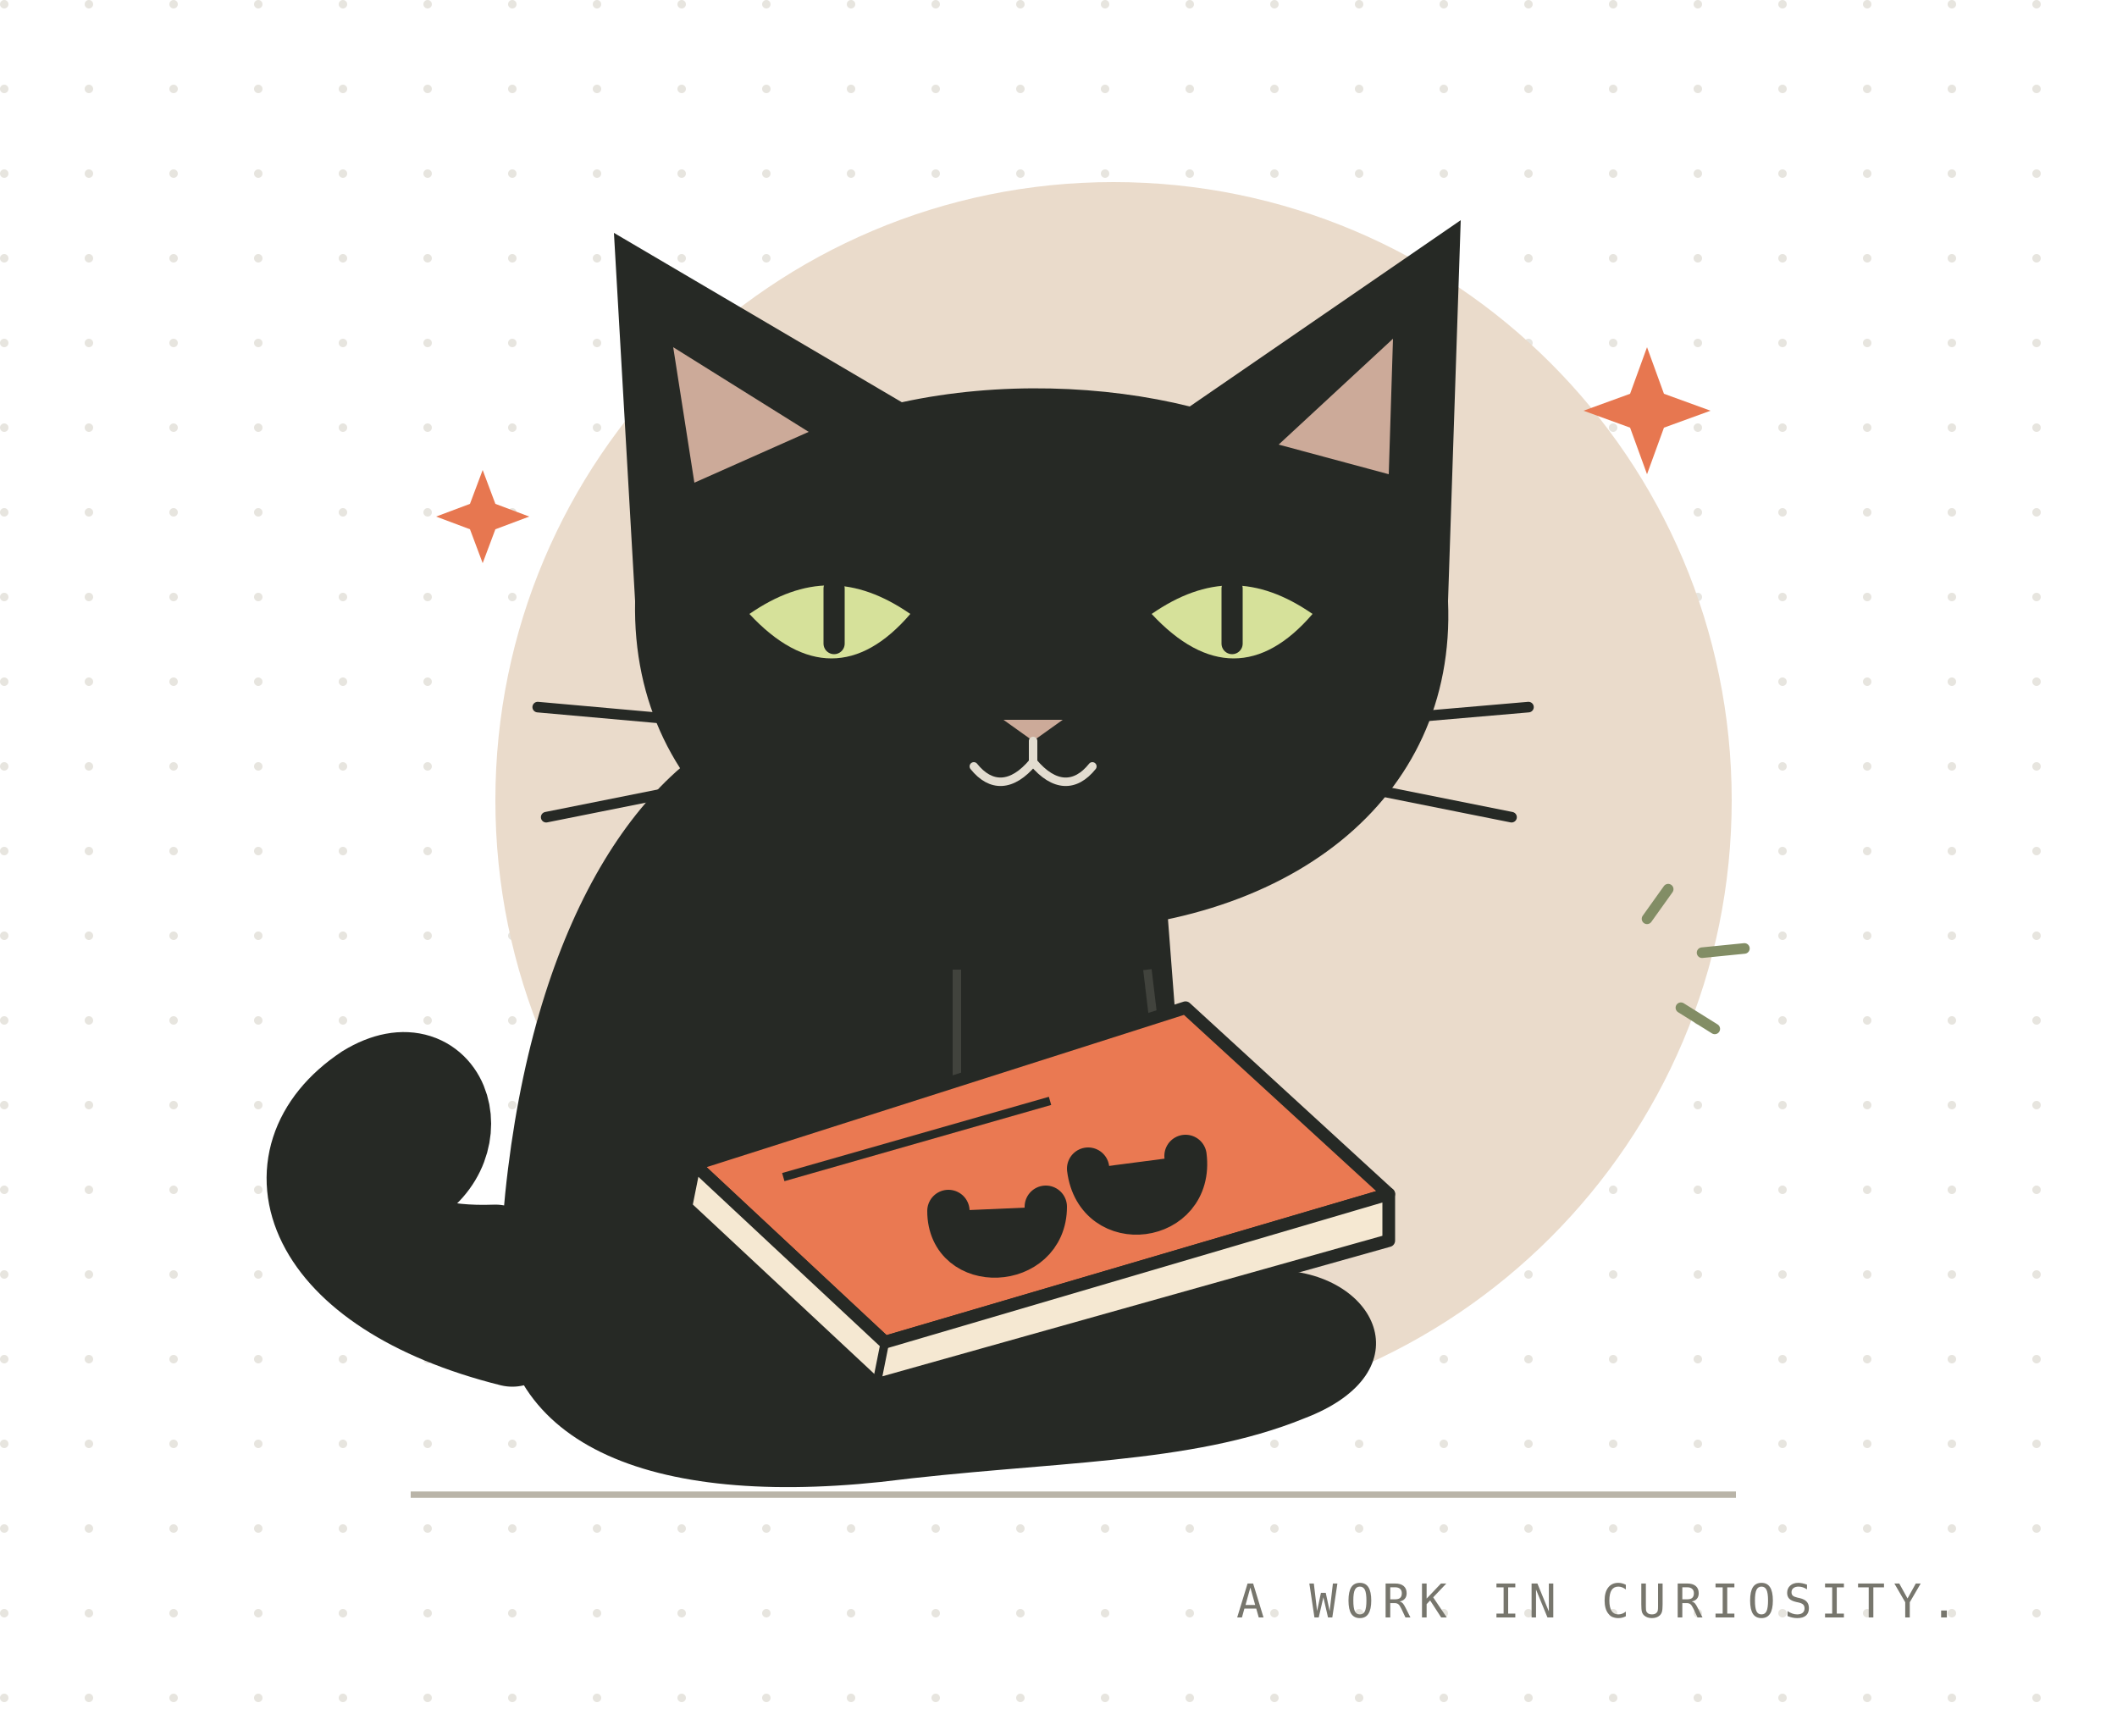
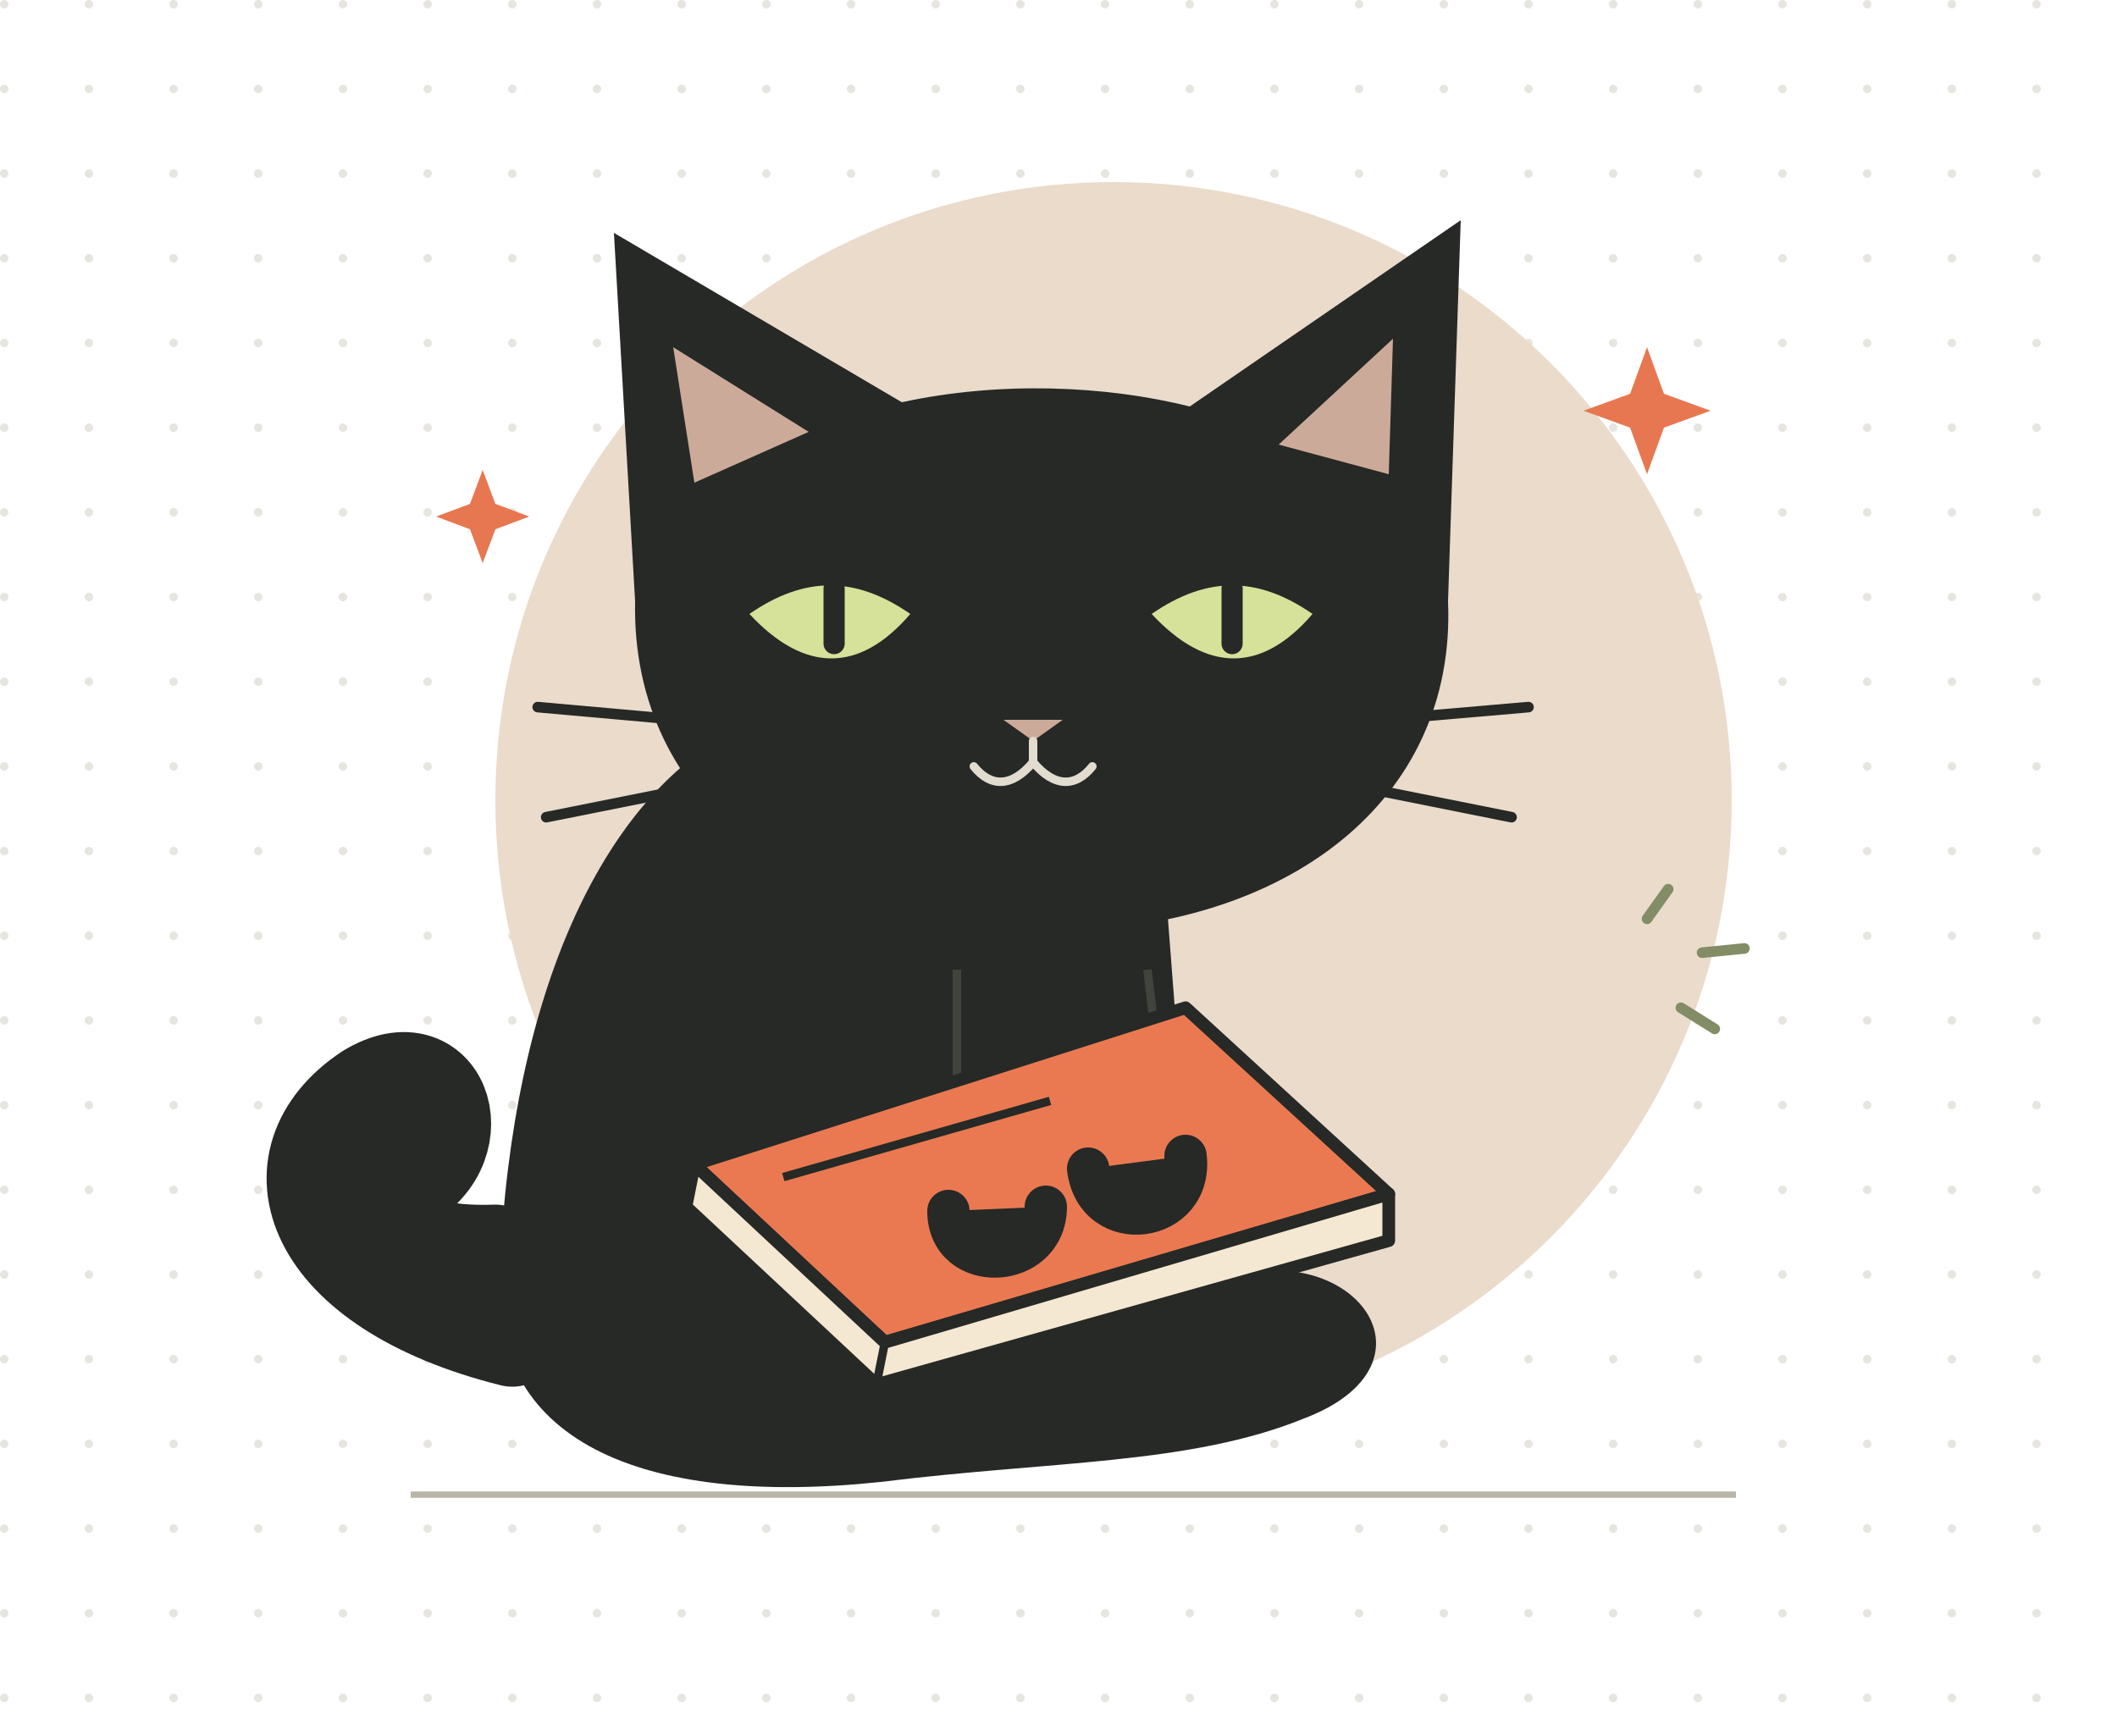
<svg xmlns="http://www.w3.org/2000/svg" viewBox="0 0 500 410" fill="none">
  <defs>
    <pattern id="dots" width="20" height="20" patternUnits="userSpaceOnUse">
      <circle cx="1" cy="1" r="1" fill="#bbb4a3" opacity=".35" />
    </pattern>
  </defs>
  <path fill="url(#dots)" d="M0 0h500v410H0z" />
  <circle cx="263" cy="189" r="146" fill="#eadbcb" />
  <path d="M121 316c-48-12-58-42-34-58 18-11 25 14 7 22-9 4-4 17 23 16" stroke="#262925" stroke-width="23" stroke-linecap="round" />
  <path d="M171 174c-28 16-50 59-53 126-3 40 33 56 90 50 40-5 73-4 100-15 29-11 17-35-7-35l-19-3-8-104Z" fill="#262925" />
  <path d="m150 142-5-87 68 40c23-5 48-4 68 1l64-44-3 90c2 47-38 78-95 78s-98-30-97-78Z" fill="#262925" />
  <path d="m159 82 5 32 27-12Z" fill="#ccaa99" />
  <path d="m329 80-27 25 26 7Z" fill="#ccaa99" />
  <path d="M177 145c13-9 25-9 38 0-12 14-25 14-38 0Zm95 0c13-9 25-9 38 0-12 14-25 14-38 0Z" fill="#d6e19a" />
  <path d="M197 139v13m94-13v13" stroke="#262925" stroke-width="5" stroke-linecap="round" />
  <path d="m237 170 7 5 7-5" fill="#ccaa99" />
  <path d="M244 175v5m0 0c-5 6-10 6-14 1m14-1c5 6 10 6 14 1" stroke="#e2dcd0" stroke-width="2" stroke-linecap="round" />
  <path d="m183 172-56-5m57 15-55 11m174-21 58-5m-59 15 55 11" stroke="#262925" stroke-width="2.5" stroke-linecap="round" />
  <path d="M226 229v69m45-69 8 67" stroke="#41433d" stroke-width="2" />
  <path d="m164 275 45 42 119-35-48-44Z" fill="#ea7952" stroke="#262925" stroke-width="3" stroke-linejoin="round" />
  <path d="m164 275-2 10 45 42 121-34v-11l-119 35Z" fill="#f5e8d2" stroke="#262925" stroke-width="3" stroke-linejoin="round" />
  <path d="m209 317-2 10m-22-49 63-18" stroke="#262925" stroke-width="2" />
  <path d="M224 286c0 15 23 14 23-1m10-9c2 16 25 13 23-3" fill="#262925" stroke="#262925" stroke-width="10" stroke-linecap="round" />
  <path d="m389 82 4 11 11 4-11 4-4 11-4-11-11-4 11-4Zm-275 29 3 8 8 3-8 3-3 8-3-8-8-3 8-3Z" fill="#e77750" />
  <path d="m389 217 5-7m8 15 10-1m-15 14 8 5" stroke="#828d65" stroke-width="2.5" stroke-linecap="round" />
  <path d="M97 353h313" stroke="#b9b4a8" stroke-width="1.5" />
-   <text x="292" y="382" fill="#77766d" font-family="monospace" font-size="11" letter-spacing="2">A WORK IN CURIOSITY.</text>
</svg>
